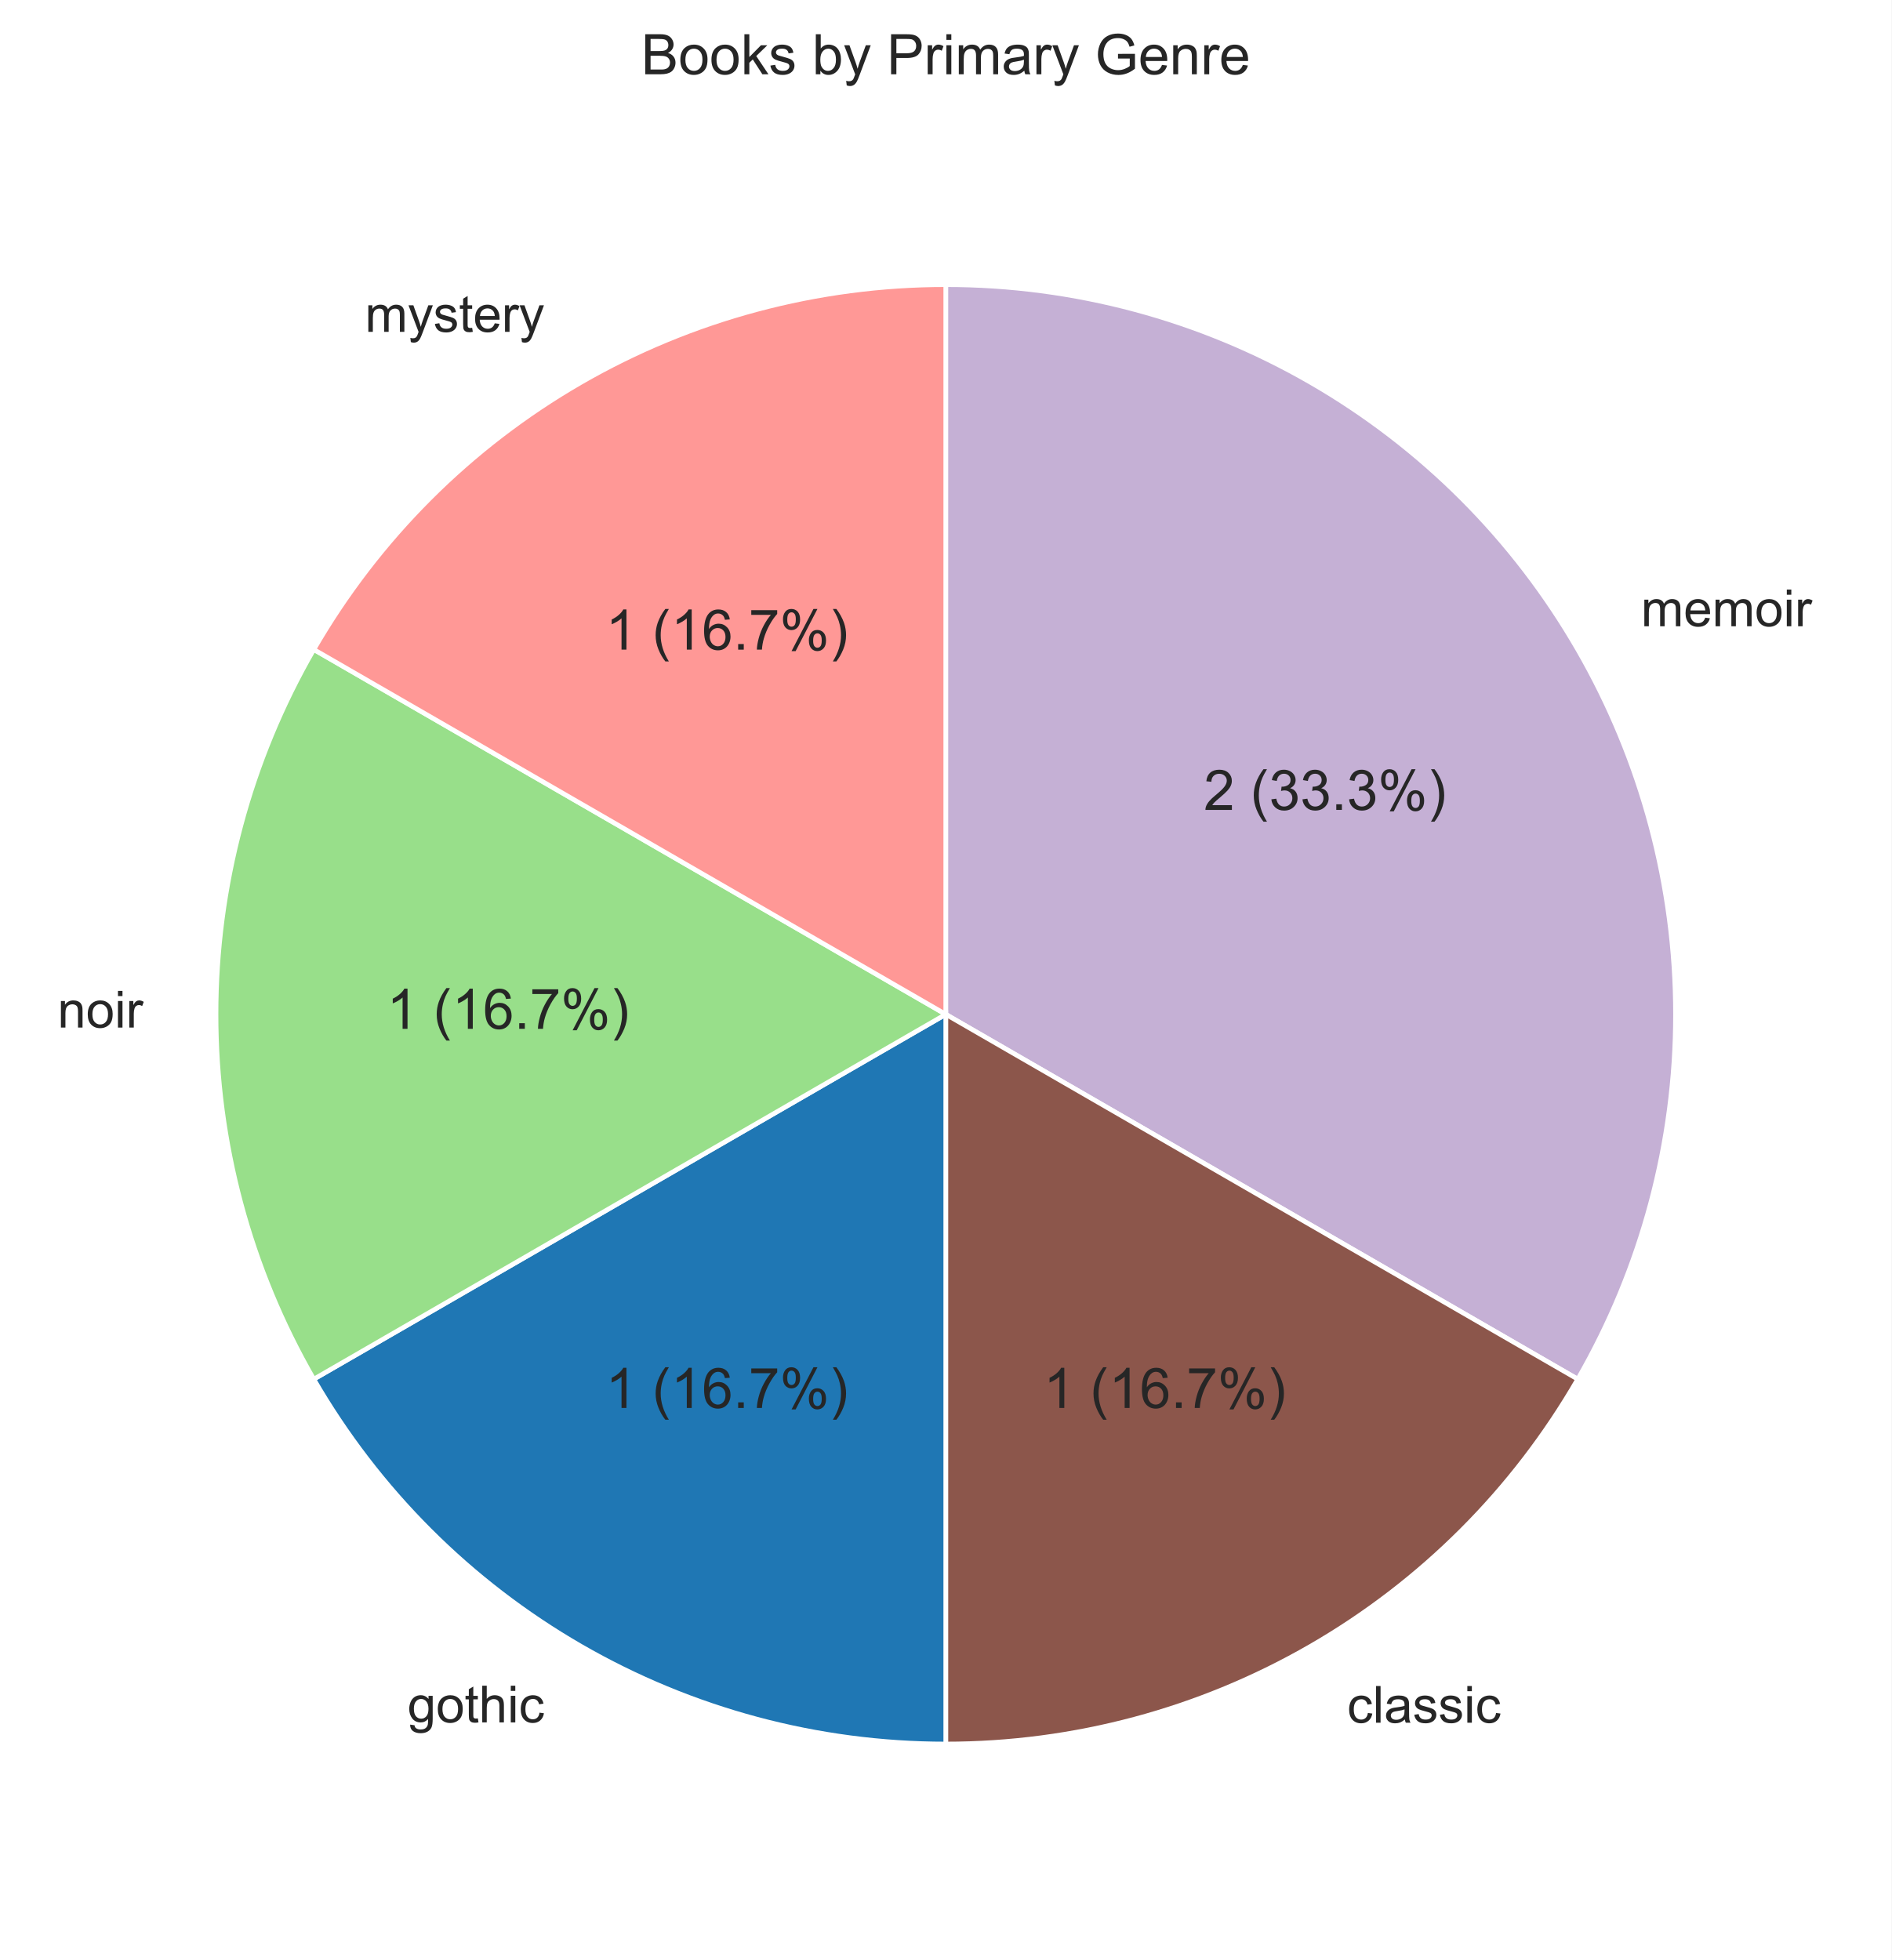
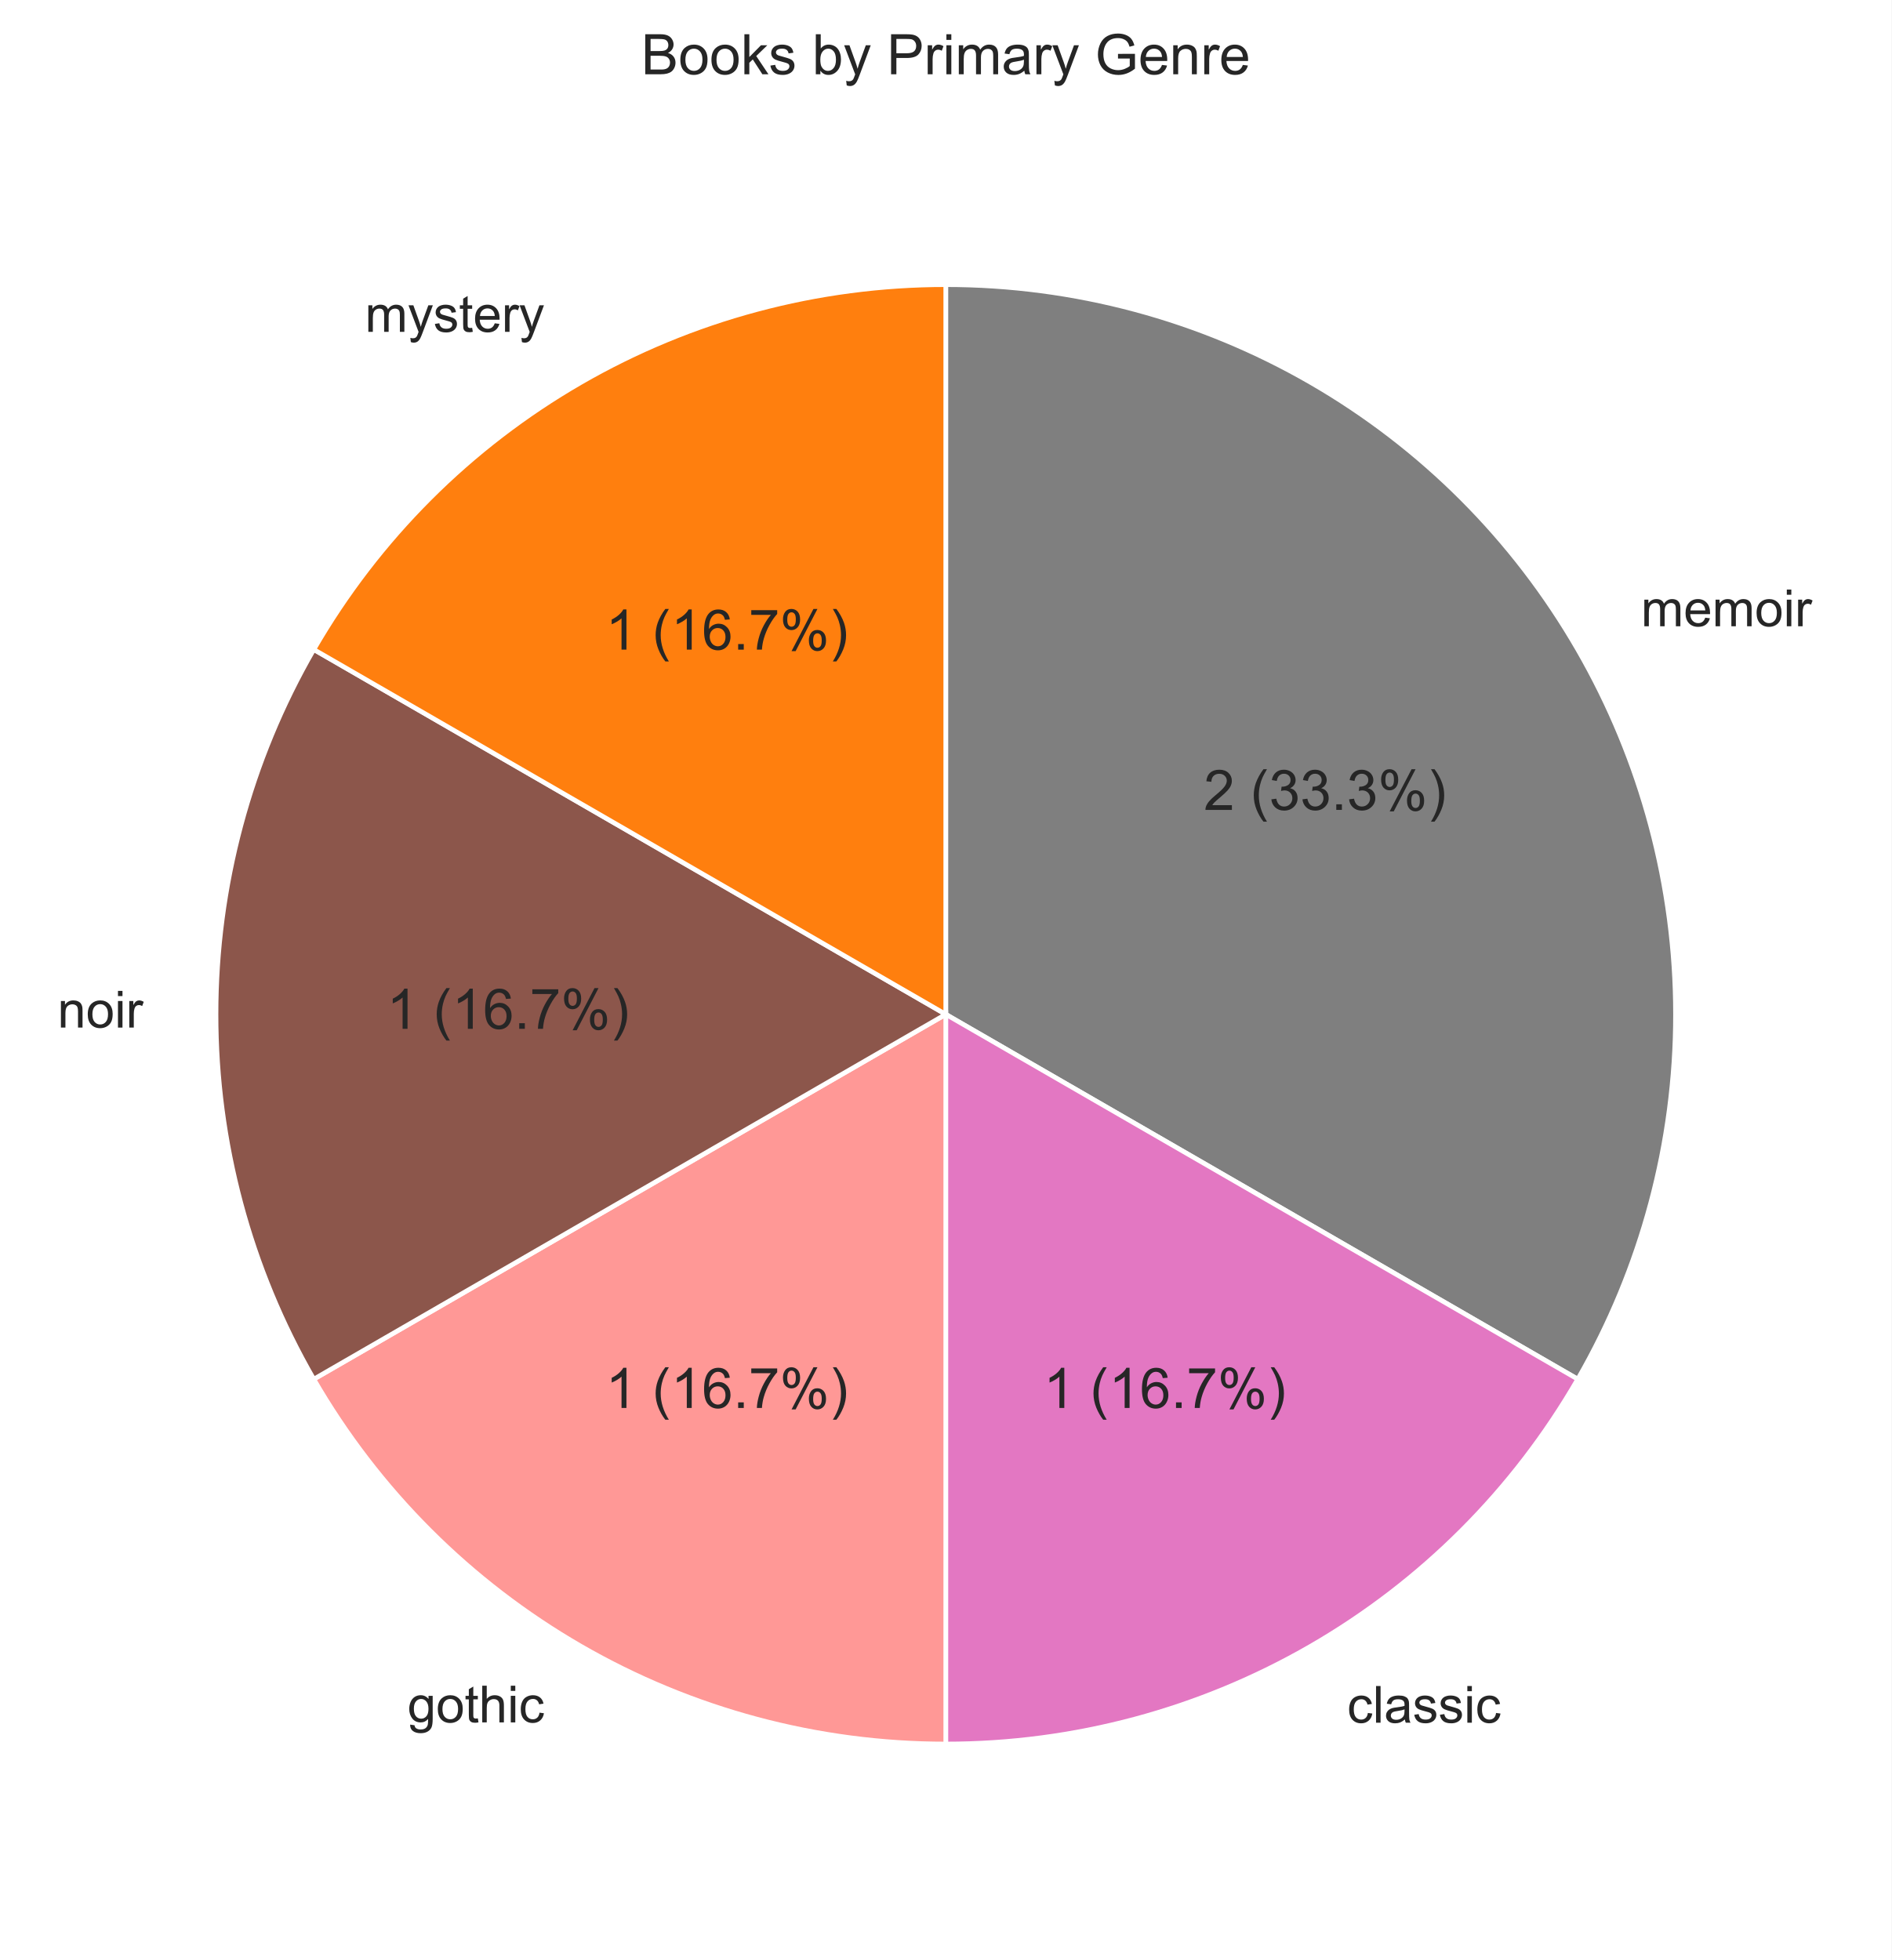
<svg xmlns="http://www.w3.org/2000/svg" xmlns:xlink="http://www.w3.org/1999/xlink" width="405.84pt" height="420.576pt" viewBox="0 0 405.84 420.576" version="1.1">
  <defs>
    <style type="text/css">*{stroke-linejoin: round; stroke-linecap: butt}</style>
  </defs>
  <g id="figure_1">
    <g id="patch_1">
      <path d="M 0 420.576  L 405.84 420.576  L 405.84 0  L 0 0  z " style="fill: #ffffff" />
    </g>
    <g id="axes_1">
      <g id="matplotlib.axis_1" />
      <g id="matplotlib.axis_2" />
      <g id="patch_2">
-         <path d="M 338.519 295.944  C 352.26 272.143 359.496 245.138 359.496 217.656  C 359.496 190.173 352.26 163.168 338.519 139.368  C 324.777 115.567 305.009 95.798 281.208 82.057  C 257.407 68.315 230.403 61.08 202.92 61.08  L 202.92 217.656  z " style="fill: #c5b0d5; stroke: #ffffff; stroke-linejoin: miter" />
+         <path d="M 338.519 295.944  C 352.26 272.143 359.496 245.138 359.496 217.656  C 359.496 190.173 352.26 163.168 338.519 139.368  C 324.777 115.567 305.009 95.798 281.208 82.057  C 257.407 68.315 230.403 61.08 202.92 61.08  L 202.92 217.656  z " style="fill: #7f7f7f; stroke: #ffffff; stroke-linejoin: miter" />
      </g>
      <g id="patch_3">
-         <path d="M 202.92 374.232  C 230.403 374.232 257.407 366.996 281.208 353.254  C 305.009 339.513 324.777 319.744 338.519 295.944  L 202.92 217.656  z " style="fill: #8c564b; stroke: #ffffff; stroke-linejoin: miter" />
+         <path d="M 202.92 374.232  C 230.403 374.232 257.407 366.996 281.208 353.254  C 305.009 339.513 324.777 319.744 338.519 295.944  L 202.92 217.656  z " style="fill: #e377c2; stroke: #ffffff; stroke-linejoin: miter" />
      </g>
      <g id="patch_4">
-         <path d="M 67.321 295.944  C 81.063 319.744 100.831 339.513 124.632 353.254  C 148.433 366.996 175.437 374.232 202.92 374.232  L 202.92 217.656  z " style="fill: #1f77b4; stroke: #ffffff; stroke-linejoin: miter" />
+         <path d="M 67.321 295.944  C 81.063 319.744 100.831 339.513 124.632 353.254  C 148.433 366.996 175.437 374.232 202.92 374.232  L 202.92 217.656  z " style="fill: #ff9896; stroke: #ffffff; stroke-linejoin: miter" />
      </g>
      <g id="patch_5">
-         <path d="M 67.321 139.368  C 53.58 163.168 46.344 190.173 46.344 217.656  C 46.344 245.138 53.58 272.143 67.321 295.944  L 202.92 217.656  z " style="fill: #98df8a; stroke: #ffffff; stroke-linejoin: miter" />
+         <path d="M 67.321 139.368  C 53.58 163.168 46.344 190.173 46.344 217.656  C 46.344 245.138 53.58 272.143 67.321 295.944  L 202.92 217.656  z " style="fill: #8c564b; stroke: #ffffff; stroke-linejoin: miter" />
      </g>
      <g id="patch_6">
-         <path d="M 202.92 61.08  C 175.437 61.08 148.433 68.315 124.632 82.057  C 100.831 95.798 81.063 115.567 67.321 139.368  L 202.92 217.656  z " style="fill: #ff9896; stroke: #ffffff; stroke-linejoin: miter" />
+         <path d="M 202.92 61.08  C 175.437 61.08 148.433 68.315 124.632 82.057  C 100.831 95.798 81.063 115.567 67.321 139.368  L 202.92 217.656  z " style="fill: #ff7f0e; stroke: #ffffff; stroke-linejoin: miter" />
      </g>
      <g id="text_1">
        <g style="fill: #262626" transform="translate(352.0787 134.3825) scale(0.11 -0.11)">
          <defs>
            <path id="ArialMT-6d" d="M 422 0  L 422 3319  L 925 3319  L 925 2853  Q 1081 3097 1340 3245  Q 1600 3394 1931 3394  Q 2300 3394 2536 3241  Q 2772 3088 2869 2813  Q 3263 3394 3894 3394  Q 4388 3394 4653 3120  Q 4919 2847 4919 2278  L 4919 0  L 4359 0  L 4359 2091  Q 4359 2428 4304 2576  Q 4250 2725 4106 2815  Q 3963 2906 3769 2906  Q 3419 2906 3187 2673  Q 2956 2441 2956 1928  L 2956 0  L 2394 0  L 2394 2156  Q 2394 2531 2256 2718  Q 2119 2906 1806 2906  Q 1569 2906 1367 2781  Q 1166 2656 1075 2415  Q 984 2175 984 1722  L 984 0  L 422 0  z " transform="scale(0.015625)" />
            <path id="ArialMT-65" d="M 2694 1069  L 3275 997  Q 3138 488 2766 206  Q 2394 -75 1816 -75  Q 1088 -75 661 373  Q 234 822 234 1631  Q 234 2469 665 2931  Q 1097 3394 1784 3394  Q 2450 3394 2872 2941  Q 3294 2488 3294 1666  Q 3294 1616 3291 1516  L 816 1516  Q 847 969 1125 678  Q 1403 388 1819 388  Q 2128 388 2347 550  Q 2566 713 2694 1069  z M 847 1978  L 2700 1978  Q 2663 2397 2488 2606  Q 2219 2931 1791 2931  Q 1403 2931 1139 2672  Q 875 2413 847 1978  z " transform="scale(0.015625)" />
            <path id="ArialMT-6f" d="M 213 1659  Q 213 2581 725 3025  Q 1153 3394 1769 3394  Q 2453 3394 2887 2945  Q 3322 2497 3322 1706  Q 3322 1066 3130 698  Q 2938 331 2570 128  Q 2203 -75 1769 -75  Q 1072 -75 642 372  Q 213 819 213 1659  z M 791 1659  Q 791 1022 1069 705  Q 1347 388 1769 388  Q 2188 388 2466 706  Q 2744 1025 2744 1678  Q 2744 2294 2464 2611  Q 2184 2928 1769 2928  Q 1347 2928 1069 2612  Q 791 2297 791 1659  z " transform="scale(0.015625)" />
            <path id="ArialMT-69" d="M 425 3934  L 425 4581  L 988 4581  L 988 3934  L 425 3934  z M 425 0  L 425 3319  L 988 3319  L 988 0  L 425 0  z " transform="scale(0.015625)" />
            <path id="ArialMT-72" d="M 416 0  L 416 3319  L 922 3319  L 922 2816  Q 1116 3169 1280 3281  Q 1444 3394 1641 3394  Q 1925 3394 2219 3213  L 2025 2691  Q 1819 2813 1613 2813  Q 1428 2813 1281 2702  Q 1134 2591 1072 2394  Q 978 2094 978 1738  L 978 0  L 416 0  z " transform="scale(0.015625)" />
          </defs>
          <use xlink:href="#ArialMT-6d" />
          <use xlink:href="#ArialMT-65" x="83.301" />
          <use xlink:href="#ArialMT-6d" x="138.916" />
          <use xlink:href="#ArialMT-6f" x="222.217" />
          <use xlink:href="#ArialMT-69" x="277.832" />
          <use xlink:href="#ArialMT-72" x="300.049" />
        </g>
      </g>
      <g id="text_2">
        <g style="fill: #262626" transform="translate(258.2683 173.7878) scale(0.12 -0.12)">
          <defs>
            <path id="ArialMT-32" d="M 3222 541  L 3222 0  L 194 0  Q 188 203 259 391  Q 375 700 629 1000  Q 884 1300 1366 1694  Q 2113 2306 2375 2664  Q 2638 3022 2638 3341  Q 2638 3675 2398 3904  Q 2159 4134 1775 4134  Q 1369 4134 1125 3890  Q 881 3647 878 3216  L 300 3275  Q 359 3922 746 4261  Q 1134 4600 1788 4600  Q 2447 4600 2831 4234  Q 3216 3869 3216 3328  Q 3216 3053 3103 2787  Q 2991 2522 2730 2228  Q 2469 1934 1863 1422  Q 1356 997 1212 845  Q 1069 694 975 541  L 3222 541  z " transform="scale(0.015625)" />
            <path id="ArialMT-20" transform="scale(0.015625)" />
            <path id="ArialMT-28" d="M 1497 -1347  Q 1031 -759 709 28  Q 388 816 388 1659  Q 388 2403 628 3084  Q 909 3875 1497 4659  L 1900 4659  Q 1522 4009 1400 3731  Q 1209 3300 1100 2831  Q 966 2247 966 1656  Q 966 153 1900 -1347  L 1497 -1347  z " transform="scale(0.015625)" />
            <path id="ArialMT-33" d="M 269 1209  L 831 1284  Q 928 806 1161 595  Q 1394 384 1728 384  Q 2125 384 2398 659  Q 2672 934 2672 1341  Q 2672 1728 2419 1979  Q 2166 2231 1775 2231  Q 1616 2231 1378 2169  L 1441 2663  Q 1497 2656 1531 2656  Q 1891 2656 2178 2843  Q 2466 3031 2466 3422  Q 2466 3731 2256 3934  Q 2047 4138 1716 4138  Q 1388 4138 1169 3931  Q 950 3725 888 3313  L 325 3413  Q 428 3978 793 4289  Q 1159 4600 1703 4600  Q 2078 4600 2393 4439  Q 2709 4278 2876 4000  Q 3044 3722 3044 3409  Q 3044 3113 2884 2869  Q 2725 2625 2413 2481  Q 2819 2388 3044 2092  Q 3269 1797 3269 1353  Q 3269 753 2831 336  Q 2394 -81 1725 -81  Q 1122 -81 723 278  Q 325 638 269 1209  z " transform="scale(0.015625)" />
            <path id="ArialMT-2e" d="M 581 0  L 581 641  L 1222 641  L 1222 0  L 581 0  z " transform="scale(0.015625)" />
            <path id="ArialMT-25" d="M 372 3481  Q 372 3972 619 4315  Q 866 4659 1334 4659  Q 1766 4659 2048 4351  Q 2331 4044 2331 3447  Q 2331 2866 2045 2552  Q 1759 2238 1341 2238  Q 925 2238 648 2547  Q 372 2856 372 3481  z M 1350 4272  Q 1141 4272 1002 4090  Q 863 3909 863 3425  Q 863 2984 1003 2804  Q 1144 2625 1350 2625  Q 1563 2625 1702 2806  Q 1841 2988 1841 3469  Q 1841 3913 1700 4092  Q 1559 4272 1350 4272  z M 1353 -169  L 3859 4659  L 4316 4659  L 1819 -169  L 1353 -169  z M 3334 1075  Q 3334 1569 3581 1911  Q 3828 2253 4300 2253  Q 4731 2253 5014 1945  Q 5297 1638 5297 1041  Q 5297 459 5011 145  Q 4725 -169 4303 -169  Q 3888 -169 3611 142  Q 3334 453 3334 1075  z M 4316 1866  Q 4103 1866 3964 1684  Q 3825 1503 3825 1019  Q 3825 581 3965 400  Q 4106 219 4313 219  Q 4528 219 4667 400  Q 4806 581 4806 1063  Q 4806 1506 4665 1686  Q 4525 1866 4316 1866  z " transform="scale(0.015625)" />
            <path id="ArialMT-29" d="M 791 -1347  L 388 -1347  Q 1322 153 1322 1656  Q 1322 2244 1188 2822  Q 1081 3291 891 3722  Q 769 4003 388 4659  L 791 4659  Q 1378 3875 1659 3084  Q 1900 2403 1900 1659  Q 1900 816 1576 28  Q 1253 -759 791 -1347  z " transform="scale(0.015625)" />
          </defs>
          <use xlink:href="#ArialMT-32" />
          <use xlink:href="#ArialMT-20" x="55.615" />
          <use xlink:href="#ArialMT-28" x="83.398" />
          <use xlink:href="#ArialMT-33" x="116.699" />
          <use xlink:href="#ArialMT-33" x="172.314" />
          <use xlink:href="#ArialMT-2e" x="227.93" />
          <use xlink:href="#ArialMT-33" x="255.713" />
          <use xlink:href="#ArialMT-25" x="311.328" />
          <use xlink:href="#ArialMT-29" x="400.244" />
        </g>
      </g>
      <g id="text_3">
        <g style="fill: #262626" transform="translate(289.0368 369.658) scale(0.11 -0.11)">
          <defs>
            <path id="ArialMT-63" d="M 2588 1216  L 3141 1144  Q 3050 572 2676 248  Q 2303 -75 1759 -75  Q 1078 -75 664 370  Q 250 816 250 1647  Q 250 2184 428 2587  Q 606 2991 970 3192  Q 1334 3394 1763 3394  Q 2303 3394 2647 3120  Q 2991 2847 3088 2344  L 2541 2259  Q 2463 2594 2264 2762  Q 2066 2931 1784 2931  Q 1359 2931 1093 2626  Q 828 2322 828 1663  Q 828 994 1084 691  Q 1341 388 1753 388  Q 2084 388 2306 591  Q 2528 794 2588 1216  z " transform="scale(0.015625)" />
            <path id="ArialMT-6c" d="M 409 0  L 409 4581  L 972 4581  L 972 0  L 409 0  z " transform="scale(0.015625)" />
            <path id="ArialMT-61" d="M 2588 409  Q 2275 144 1986 34  Q 1697 -75 1366 -75  Q 819 -75 525 192  Q 231 459 231 875  Q 231 1119 342 1320  Q 453 1522 633 1644  Q 813 1766 1038 1828  Q 1203 1872 1538 1913  Q 2219 1994 2541 2106  Q 2544 2222 2544 2253  Q 2544 2597 2384 2738  Q 2169 2928 1744 2928  Q 1347 2928 1158 2789  Q 969 2650 878 2297  L 328 2372  Q 403 2725 575 2942  Q 747 3159 1072 3276  Q 1397 3394 1825 3394  Q 2250 3394 2515 3294  Q 2781 3194 2906 3042  Q 3031 2891 3081 2659  Q 3109 2516 3109 2141  L 3109 1391  Q 3109 606 3145 398  Q 3181 191 3288 0  L 2700 0  Q 2613 175 2588 409  z M 2541 1666  Q 2234 1541 1622 1453  Q 1275 1403 1131 1340  Q 988 1278 909 1158  Q 831 1038 831 891  Q 831 666 1001 516  Q 1172 366 1500 366  Q 1825 366 2078 508  Q 2331 650 2450 897  Q 2541 1088 2541 1459  L 2541 1666  z " transform="scale(0.015625)" />
            <path id="ArialMT-73" d="M 197 991  L 753 1078  Q 800 744 1014 566  Q 1228 388 1613 388  Q 2000 388 2187 545  Q 2375 703 2375 916  Q 2375 1106 2209 1216  Q 2094 1291 1634 1406  Q 1016 1563 777 1677  Q 538 1791 414 1992  Q 291 2194 291 2438  Q 291 2659 392 2848  Q 494 3038 669 3163  Q 800 3259 1026 3326  Q 1253 3394 1513 3394  Q 1903 3394 2198 3281  Q 2494 3169 2634 2976  Q 2775 2784 2828 2463  L 2278 2388  Q 2241 2644 2061 2787  Q 1881 2931 1553 2931  Q 1166 2931 1000 2803  Q 834 2675 834 2503  Q 834 2394 903 2306  Q 972 2216 1119 2156  Q 1203 2125 1616 2013  Q 2213 1853 2448 1751  Q 2684 1650 2818 1456  Q 2953 1263 2953 975  Q 2953 694 2789 445  Q 2625 197 2315 61  Q 2006 -75 1616 -75  Q 969 -75 630 194  Q 291 463 197 991  z " transform="scale(0.015625)" />
          </defs>
          <use xlink:href="#ArialMT-63" />
          <use xlink:href="#ArialMT-6c" x="50" />
          <use xlink:href="#ArialMT-61" x="72.217" />
          <use xlink:href="#ArialMT-73" x="127.832" />
          <use xlink:href="#ArialMT-73" x="177.832" />
          <use xlink:href="#ArialMT-69" x="227.832" />
          <use xlink:href="#ArialMT-63" x="250.049" />
        </g>
      </g>
      <g id="text_4">
        <g style="fill: #262626" transform="translate(223.8819 302.1199) scale(0.12 -0.12)">
          <defs>
            <path id="ArialMT-31" d="M 2384 0  L 1822 0  L 1822 3584  Q 1619 3391 1289 3197  Q 959 3003 697 2906  L 697 3450  Q 1169 3672 1522 3987  Q 1875 4303 2022 4600  L 2384 4600  L 2384 0  z " transform="scale(0.015625)" />
            <path id="ArialMT-36" d="M 3184 3459  L 2625 3416  Q 2550 3747 2413 3897  Q 2184 4138 1850 4138  Q 1581 4138 1378 3988  Q 1113 3794 959 3422  Q 806 3050 800 2363  Q 1003 2672 1297 2822  Q 1591 2972 1913 2972  Q 2475 2972 2870 2558  Q 3266 2144 3266 1488  Q 3266 1056 3080 686  Q 2894 316 2569 119  Q 2244 -78 1831 -78  Q 1128 -78 684 439  Q 241 956 241 2144  Q 241 3472 731 4075  Q 1159 4600 1884 4600  Q 2425 4600 2770 4297  Q 3116 3994 3184 3459  z M 888 1484  Q 888 1194 1011 928  Q 1134 663 1356 523  Q 1578 384 1822 384  Q 2178 384 2434 671  Q 2691 959 2691 1453  Q 2691 1928 2437 2201  Q 2184 2475 1800 2475  Q 1419 2475 1153 2201  Q 888 1928 888 1484  z " transform="scale(0.015625)" />
            <path id="ArialMT-37" d="M 303 3981  L 303 4522  L 3269 4522  L 3269 4084  Q 2831 3619 2401 2847  Q 1972 2075 1738 1259  Q 1569 684 1522 0  L 944 0  Q 953 541 1156 1306  Q 1359 2072 1739 2783  Q 2119 3494 2547 3981  L 303 3981  z " transform="scale(0.015625)" />
          </defs>
          <use xlink:href="#ArialMT-31" />
          <use xlink:href="#ArialMT-20" x="55.615" />
          <use xlink:href="#ArialMT-28" x="83.398" />
          <use xlink:href="#ArialMT-31" x="116.699" />
          <use xlink:href="#ArialMT-36" x="172.314" />
          <use xlink:href="#ArialMT-2e" x="227.93" />
          <use xlink:href="#ArialMT-37" x="255.713" />
          <use xlink:href="#ArialMT-25" x="311.328" />
          <use xlink:href="#ArialMT-29" x="400.244" />
        </g>
      </g>
      <g id="text_5">
        <g style="fill: #262626" transform="translate(87.45209 369.5935) scale(0.11 -0.11)">
          <defs>
            <path id="ArialMT-67" d="M 319 -275  L 866 -356  Q 900 -609 1056 -725  Q 1266 -881 1628 -881  Q 2019 -881 2231 -725  Q 2444 -569 2519 -288  Q 2563 -116 2559 434  Q 2191 0 1641 0  Q 956 0 581 494  Q 206 988 206 1678  Q 206 2153 378 2554  Q 550 2956 876 3175  Q 1203 3394 1644 3394  Q 2231 3394 2613 2919  L 2613 3319  L 3131 3319  L 3131 450  Q 3131 -325 2973 -648  Q 2816 -972 2473 -1159  Q 2131 -1347 1631 -1347  Q 1038 -1347 672 -1080  Q 306 -813 319 -275  z M 784 1719  Q 784 1066 1043 766  Q 1303 466 1694 466  Q 2081 466 2343 764  Q 2606 1063 2606 1700  Q 2606 2309 2336 2618  Q 2066 2928 1684 2928  Q 1309 2928 1046 2623  Q 784 2319 784 1719  z " transform="scale(0.015625)" />
            <path id="ArialMT-74" d="M 1650 503  L 1731 6  Q 1494 -44 1306 -44  Q 1000 -44 831 53  Q 663 150 594 308  Q 525 466 525 972  L 525 2881  L 113 2881  L 113 3319  L 525 3319  L 525 4141  L 1084 4478  L 1084 3319  L 1650 3319  L 1650 2881  L 1084 2881  L 1084 941  Q 1084 700 1114 631  Q 1144 563 1211 522  Q 1278 481 1403 481  Q 1497 481 1650 503  z " transform="scale(0.015625)" />
            <path id="ArialMT-68" d="M 422 0  L 422 4581  L 984 4581  L 984 2938  Q 1378 3394 1978 3394  Q 2347 3394 2619 3248  Q 2891 3103 3008 2847  Q 3125 2591 3125 2103  L 3125 0  L 2563 0  L 2563 2103  Q 2563 2525 2380 2717  Q 2197 2909 1863 2909  Q 1613 2909 1392 2779  Q 1172 2650 1078 2428  Q 984 2206 984 1816  L 984 0  L 422 0  z " transform="scale(0.015625)" />
          </defs>
          <use xlink:href="#ArialMT-67" />
          <use xlink:href="#ArialMT-6f" x="55.615" />
          <use xlink:href="#ArialMT-74" x="111.23" />
          <use xlink:href="#ArialMT-68" x="139.014" />
          <use xlink:href="#ArialMT-69" x="194.629" />
          <use xlink:href="#ArialMT-63" x="216.846" />
        </g>
      </g>
      <g id="text_6">
        <g style="fill: #262626" transform="translate(129.9363 302.1199) scale(0.12 -0.12)">
          <use xlink:href="#ArialMT-31" />
          <use xlink:href="#ArialMT-20" x="55.615" />
          <use xlink:href="#ArialMT-28" x="83.398" />
          <use xlink:href="#ArialMT-31" x="116.699" />
          <use xlink:href="#ArialMT-36" x="172.314" />
          <use xlink:href="#ArialMT-2e" x="227.93" />
          <use xlink:href="#ArialMT-37" x="255.713" />
          <use xlink:href="#ArialMT-25" x="311.328" />
          <use xlink:href="#ArialMT-29" x="400.244" />
        </g>
      </g>
      <g id="text_7">
        <g style="fill: #262626" transform="translate(12.34562 220.4993) scale(0.11 -0.11)">
          <defs>
            <path id="ArialMT-6e" d="M 422 0  L 422 3319  L 928 3319  L 928 2847  Q 1294 3394 1984 3394  Q 2284 3394 2536 3286  Q 2788 3178 2913 3003  Q 3038 2828 3088 2588  Q 3119 2431 3119 2041  L 3119 0  L 2556 0  L 2556 2019  Q 2556 2363 2490 2533  Q 2425 2703 2258 2804  Q 2091 2906 1866 2906  Q 1506 2906 1245 2678  Q 984 2450 984 1813  L 984 0  L 422 0  z " transform="scale(0.015625)" />
          </defs>
          <use xlink:href="#ArialMT-6e" />
          <use xlink:href="#ArialMT-6f" x="55.615" />
          <use xlink:href="#ArialMT-69" x="111.23" />
          <use xlink:href="#ArialMT-72" x="133.447" />
        </g>
      </g>
      <g id="text_8">
        <g style="fill: #262626" transform="translate(82.96346 220.7606) scale(0.12 -0.12)">
          <use xlink:href="#ArialMT-31" />
          <use xlink:href="#ArialMT-20" x="55.615" />
          <use xlink:href="#ArialMT-28" x="83.398" />
          <use xlink:href="#ArialMT-31" x="116.699" />
          <use xlink:href="#ArialMT-36" x="172.314" />
          <use xlink:href="#ArialMT-2e" x="227.93" />
          <use xlink:href="#ArialMT-37" x="255.713" />
          <use xlink:href="#ArialMT-25" x="311.328" />
          <use xlink:href="#ArialMT-29" x="400.244" />
        </g>
      </g>
      <g id="text_9">
        <g style="fill: #262626" transform="translate(78.30494 71.2117) scale(0.11 -0.11)">
          <defs>
            <path id="ArialMT-79" d="M 397 -1278  L 334 -750  Q 519 -800 656 -800  Q 844 -800 956 -737  Q 1069 -675 1141 -563  Q 1194 -478 1313 -144  Q 1328 -97 1363 -6  L 103 3319  L 709 3319  L 1400 1397  Q 1534 1031 1641 628  Q 1738 1016 1872 1384  L 2581 3319  L 3144 3319  L 1881 -56  Q 1678 -603 1566 -809  Q 1416 -1088 1222 -1217  Q 1028 -1347 759 -1347  Q 597 -1347 397 -1278  z " transform="scale(0.015625)" />
          </defs>
          <use xlink:href="#ArialMT-6d" />
          <use xlink:href="#ArialMT-79" x="83.301" />
          <use xlink:href="#ArialMT-73" x="133.301" />
          <use xlink:href="#ArialMT-74" x="183.301" />
          <use xlink:href="#ArialMT-65" x="211.084" />
          <use xlink:href="#ArialMT-72" x="266.699" />
          <use xlink:href="#ArialMT-79" x="300" />
        </g>
      </g>
      <g id="text_10">
        <g style="fill: #262626" transform="translate(129.9363 139.4013) scale(0.12 -0.12)">
          <use xlink:href="#ArialMT-31" />
          <use xlink:href="#ArialMT-20" x="55.615" />
          <use xlink:href="#ArialMT-28" x="83.398" />
          <use xlink:href="#ArialMT-31" x="116.699" />
          <use xlink:href="#ArialMT-36" x="172.314" />
          <use xlink:href="#ArialMT-2e" x="227.93" />
          <use xlink:href="#ArialMT-37" x="255.713" />
          <use xlink:href="#ArialMT-25" x="311.328" />
          <use xlink:href="#ArialMT-29" x="400.244" />
        </g>
      </g>
      <g id="text_11">
        <g style="fill: #262626" transform="translate(137.5678 15.93562) scale(0.12 -0.12)">
          <defs>
            <path id="ArialMT-42" d="M 469 0  L 469 4581  L 2188 4581  Q 2713 4581 3030 4442  Q 3347 4303 3526 4014  Q 3706 3725 3706 3409  Q 3706 3116 3547 2856  Q 3388 2597 3066 2438  Q 3481 2316 3704 2022  Q 3928 1728 3928 1328  Q 3928 1006 3792 729  Q 3656 453 3456 303  Q 3256 153 2954 76  Q 2653 0 2216 0  L 469 0  z M 1075 2656  L 2066 2656  Q 2469 2656 2644 2709  Q 2875 2778 2992 2937  Q 3109 3097 3109 3338  Q 3109 3566 3000 3739  Q 2891 3913 2687 3977  Q 2484 4041 1991 4041  L 1075 4041  L 1075 2656  z M 1075 541  L 2216 541  Q 2509 541 2628 563  Q 2838 600 2978 687  Q 3119 775 3209 942  Q 3300 1109 3300 1328  Q 3300 1584 3169 1773  Q 3038 1963 2805 2039  Q 2572 2116 2134 2116  L 1075 2116  L 1075 541  z " transform="scale(0.015625)" />
            <path id="ArialMT-6b" d="M 425 0  L 425 4581  L 988 4581  L 988 1969  L 2319 3319  L 3047 3319  L 1778 2088  L 3175 0  L 2481 0  L 1384 1697  L 988 1316  L 988 0  L 425 0  z " transform="scale(0.015625)" />
            <path id="ArialMT-62" d="M 941 0  L 419 0  L 419 4581  L 981 4581  L 981 2947  Q 1338 3394 1891 3394  Q 2197 3394 2470 3270  Q 2744 3147 2920 2923  Q 3097 2700 3197 2384  Q 3297 2069 3297 1709  Q 3297 856 2875 390  Q 2453 -75 1863 -75  Q 1275 -75 941 416  L 941 0  z M 934 1684  Q 934 1088 1097 822  Q 1363 388 1816 388  Q 2184 388 2453 708  Q 2722 1028 2722 1663  Q 2722 2313 2464 2622  Q 2206 2931 1841 2931  Q 1472 2931 1203 2611  Q 934 2291 934 1684  z " transform="scale(0.015625)" />
            <path id="ArialMT-50" d="M 494 0  L 494 4581  L 2222 4581  Q 2678 4581 2919 4538  Q 3256 4481 3484 4323  Q 3713 4166 3852 3881  Q 3991 3597 3991 3256  Q 3991 2672 3619 2267  Q 3247 1863 2275 1863  L 1100 1863  L 1100 0  L 494 0  z M 1100 2403  L 2284 2403  Q 2872 2403 3119 2622  Q 3366 2841 3366 3238  Q 3366 3525 3220 3729  Q 3075 3934 2838 4000  Q 2684 4041 2272 4041  L 1100 4041  L 1100 2403  z " transform="scale(0.015625)" />
            <path id="ArialMT-47" d="M 2638 1797  L 2638 2334  L 4578 2338  L 4578 638  Q 4131 281 3656 101  Q 3181 -78 2681 -78  Q 2006 -78 1454 211  Q 903 500 622 1047  Q 341 1594 341 2269  Q 341 2938 620 3517  Q 900 4097 1425 4378  Q 1950 4659 2634 4659  Q 3131 4659 3532 4498  Q 3934 4338 4162 4050  Q 4391 3763 4509 3300  L 3963 3150  Q 3859 3500 3706 3700  Q 3553 3900 3268 4020  Q 2984 4141 2638 4141  Q 2222 4141 1919 4014  Q 1616 3888 1430 3681  Q 1244 3475 1141 3228  Q 966 2803 966 2306  Q 966 1694 1177 1281  Q 1388 869 1791 669  Q 2194 469 2647 469  Q 3041 469 3416 620  Q 3791 772 3984 944  L 3984 1797  L 2638 1797  z " transform="scale(0.015625)" />
          </defs>
          <use xlink:href="#ArialMT-42" />
          <use xlink:href="#ArialMT-6f" x="66.699" />
          <use xlink:href="#ArialMT-6f" x="122.314" />
          <use xlink:href="#ArialMT-6b" x="177.93" />
          <use xlink:href="#ArialMT-73" x="227.93" />
          <use xlink:href="#ArialMT-20" x="277.93" />
          <use xlink:href="#ArialMT-62" x="305.713" />
          <use xlink:href="#ArialMT-79" x="361.328" />
          <use xlink:href="#ArialMT-20" x="411.328" />
          <use xlink:href="#ArialMT-50" x="439.111" />
          <use xlink:href="#ArialMT-72" x="505.811" />
          <use xlink:href="#ArialMT-69" x="539.111" />
          <use xlink:href="#ArialMT-6d" x="561.328" />
          <use xlink:href="#ArialMT-61" x="644.629" />
          <use xlink:href="#ArialMT-72" x="700.244" />
          <use xlink:href="#ArialMT-79" x="733.545" />
          <use xlink:href="#ArialMT-20" x="783.545" />
          <use xlink:href="#ArialMT-47" x="811.328" />
          <use xlink:href="#ArialMT-65" x="889.111" />
          <use xlink:href="#ArialMT-6e" x="944.727" />
          <use xlink:href="#ArialMT-72" x="1000.342" />
          <use xlink:href="#ArialMT-65" x="1033.643" />
        </g>
      </g>
    </g>
  </g>
</svg>
